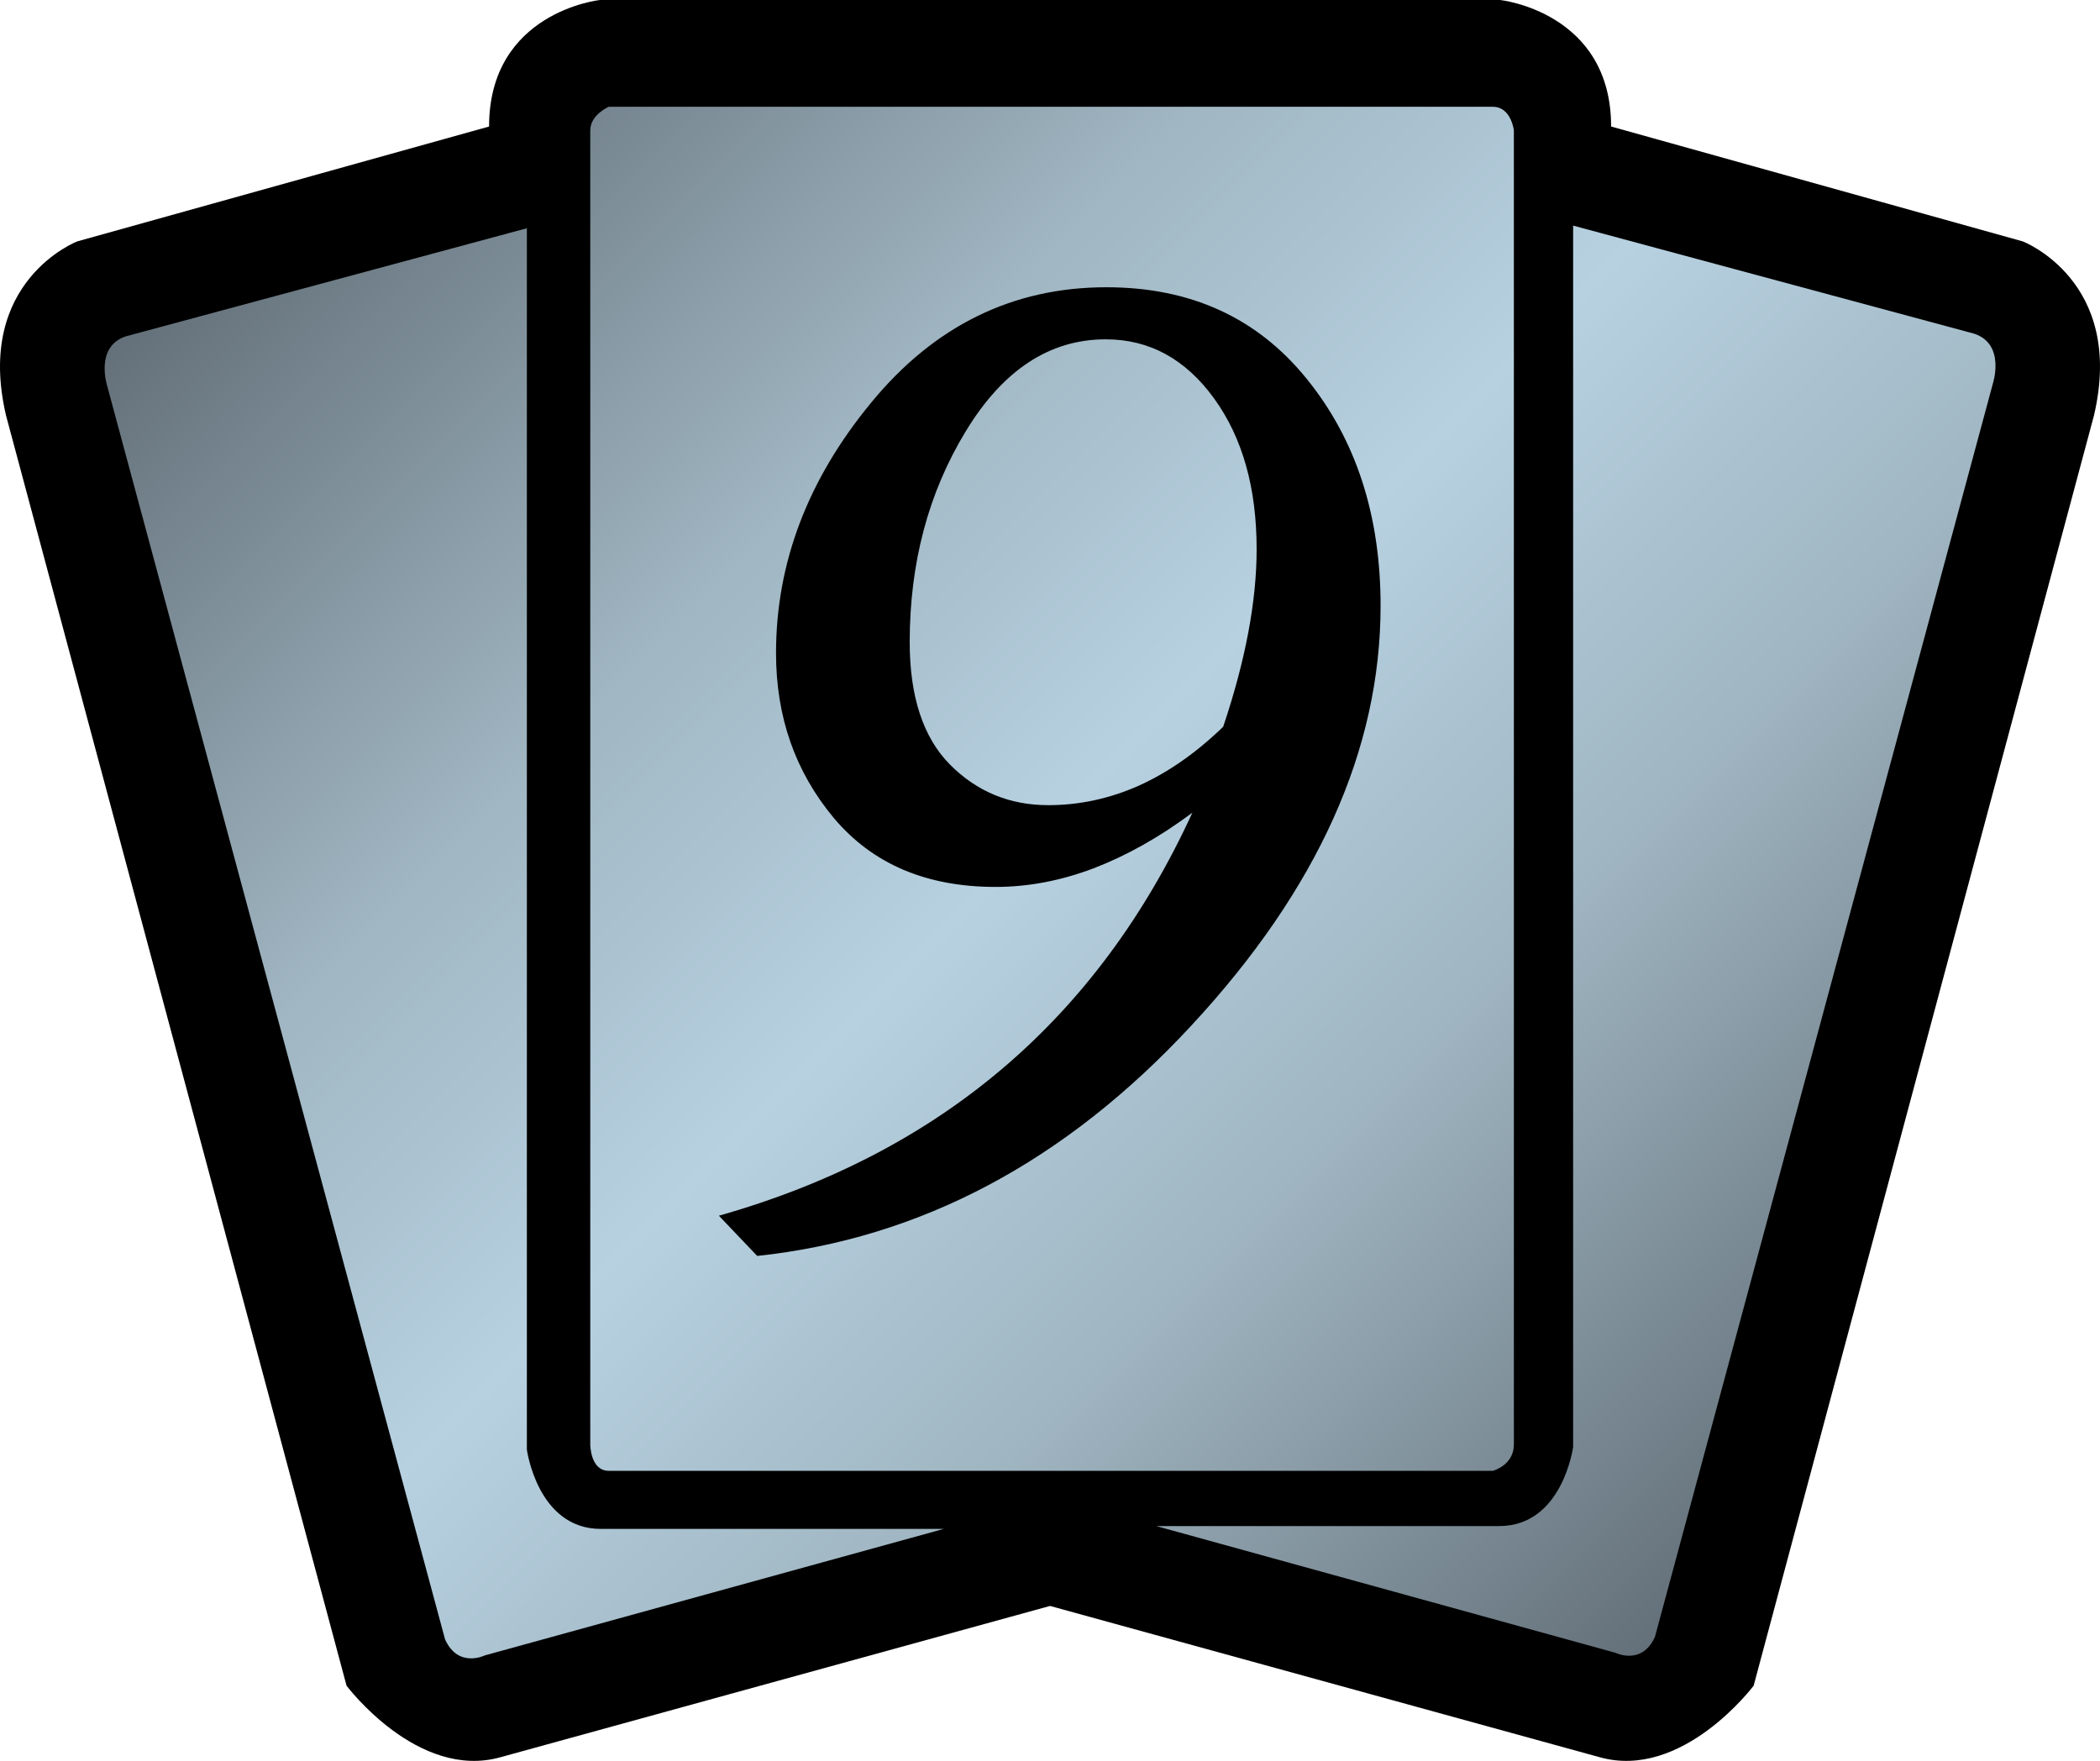
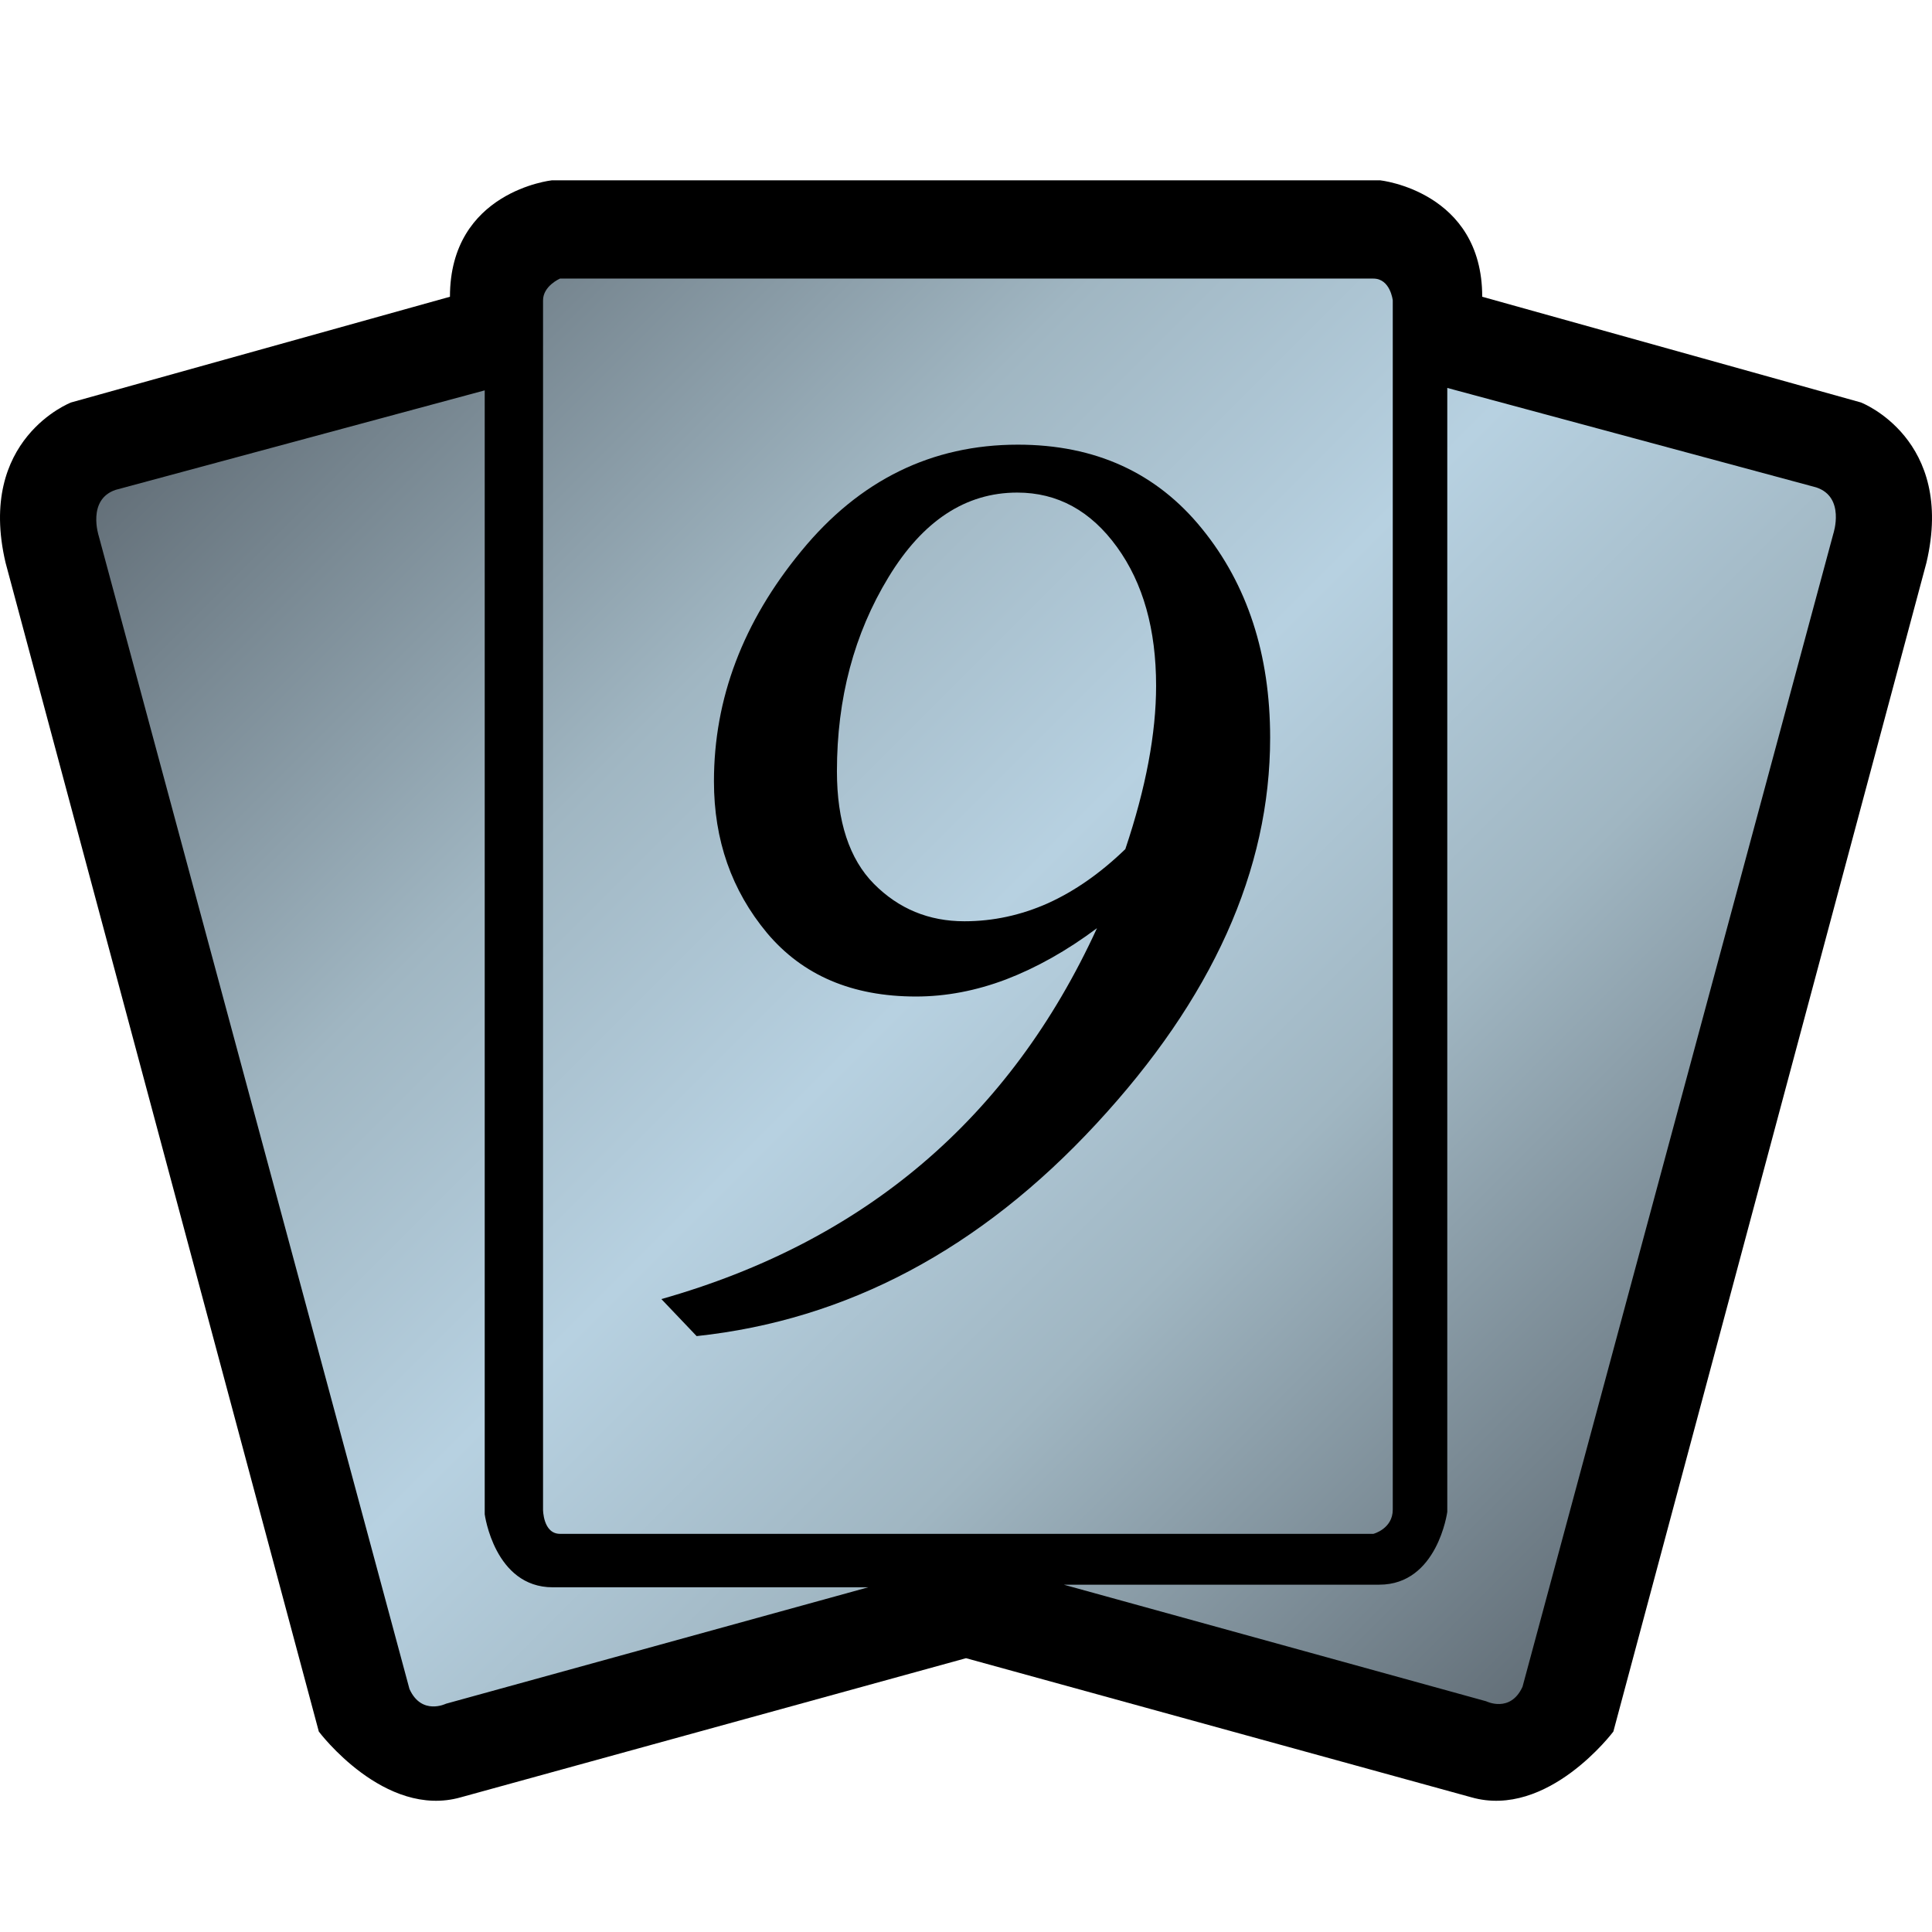
- <svg xmlns="http://www.w3.org/2000/svg" version="1.1" width="600" height="503.249" id="svg7584">
+ <svg xmlns="http://www.w3.org/2000/svg" version="1.1" width="600" height="600" id="svg7584">
  <defs id="defs7586">
    <linearGradient x1="0" y1="0" x2="1" y2="0" id="linearGradient698" gradientUnits="userSpaceOnUse" gradientTransform="matrix(29.48718,-29.48718,-29.48718,-29.48718,383.1948,162.376)" spreadMethod="pad">
      <stop id="stop700" style="stop-color:#626e77;stop-opacity:1" offset="0" />
      <stop id="stop702" style="stop-color:#a0b6c2;stop-opacity:1" offset="0.3" />
      <stop id="stop704" style="stop-color:#b7d1e1;stop-opacity:1" offset="0.5" />
      <stop id="stop706" style="stop-color:#a0b6c2;stop-opacity:1" offset="0.7" />
      <stop id="stop708" style="stop-color:#626e77;stop-opacity:1" offset="1" />
    </linearGradient>
  </defs>
-   <path d="m 171.384,0 c 0,0 -31.647,3.383 -31.647,36.158 L 22.077,68.987 c 0,0 -29.377,11.278 -20.355,49.746 l 97.292,363.023 c 0,0 20.369,27.177 44.107,20.41 l 156.886,-43.2 156.927,43.2 c 23.738,6.767 44.107,-20.41 44.107,-20.41 L 598.278,118.734 C 607.301,80.265 577.923,68.987 577.923,68.987 L 460.317,36.158 C 460.317,3.383 428.616,0 428.616,0 L 171.384,0 z" id="path692" style="fill:#000000;fill-opacity:1;fill-rule:nonzero;stroke:none" />
-   <path d="m 172.402,13.547 c -1.444,0.262 -6.01,1.279 -10.26,4.126 -6.065,4.03 -8.857,9.889 -8.857,18.485 l 0,10.315 c 0,0 -124.813,34.81 -126.642,35.305 -3.273,1.499 -13.052,7.468 -13.052,23.037 0,3.177 0.44,6.725 1.348,10.7 0.165,0.702 94.871,354.152 96.384,359.846 4.181,4.731 16.49,16.972 28.043,13.698 l 160.641,-44.217 160.627,44.217 c 11.608,3.273 23.862,-8.967 28.043,-13.698 1.568,-5.694 96.219,-359.144 96.384,-359.846 0.963,-3.975 1.348,-7.523 1.348,-10.7 0,-15.569 -9.779,-21.538 -13.011,-23.037 C 571.583,81.283 446.715,46.473 446.715,46.473 l 0,-10.315 c 0,-8.596 -2.792,-14.455 -8.802,-18.485 -4.305,-2.847 -8.816,-3.865 -10.315,-4.126 l -255.196,0 z" id="path694" style="fill:#000000;fill-opacity:1;fill-rule:nonzero;stroke:none" />
-   <g transform="matrix(13.75347,0,0,-13.75347,-5173.022,2266.641)" id="g696">
-     <path d="m 388.77,162.586 c 0,0 -0.383,-0.164 -0.383,-0.492 l 0,0 0,-27.305 c 0,0 0,-0.547 0.383,-0.547 l 0,0 18.367,0 c 0,0 0.437,0.113 0.437,0.547 l 0,0 0,27.305 c 0,0 -0.054,0.492 -0.437,0.492 l 0,0 -18.367,0 z m 20.035,-27.848 c 0,0 -0.219,-1.644 -1.535,-1.644 l 0,0 -7.125,0 9.539,-2.633 c 0,0 0.546,-0.273 0.82,0.328 l 0,0 7.019,26.039 c 0,0 0.274,0.824 -0.386,1.043 l 0,0 -8.332,2.246 0,-25.379 z m -30.067,23.078 c -0.656,-0.218 -0.383,-1.043 -0.383,-1.043 l 0,0 7.016,-26.035 c 0.274,-0.605 0.824,-0.332 0.824,-0.332 l 0,0 9.535,2.629 -7.125,0 c -1.316,0 -1.535,1.649 -1.535,1.649 l 0,0 0,25.378 -8.332,-2.246 z" id="path710" style="fill:url(#linearGradient698);fill-opacity:1;fill-rule:nonzero;stroke:none" />
+   <path d="m 171.384,56 c 0,0 -31.647,3.383 -31.647,36.158 L 22.077,124.987 c 0,0 -29.377,11.278 -20.355,49.746 l 97.292,363.023 c 0,0 20.369,27.177 44.107,20.41 l 156.886,-43.2 156.927,43.2 c 23.738,6.767 44.107,-20.41 44.107,-20.41 l 97.237,-363.023 c 9.022,-38.468 -20.355,-49.746 -20.355,-49.746 L 460.317,92.158 C 460.317,59.383 428.616,56 428.616,56 Z" id="path692" style="fill:#000000;fill-opacity:1;fill-rule:nonzero;stroke:none" />
+   <path d="m 172.402,69.547 c -1.444,0.262 -6.01,1.279 -10.26,4.126 -6.065,4.03 -8.857,9.889 -8.857,18.485 v 10.315 c 0,0 -124.813,34.81 -126.642,35.305 -3.273,1.499 -13.052,7.468 -13.052,23.037 0,3.177 0.44,6.725 1.348,10.7 0.165,0.702 94.871,354.152 96.384,359.846 4.181,4.731 16.49,16.972 28.043,13.698 l 160.641,-44.217 160.627,44.217 c 11.608,3.273 23.862,-8.967 28.043,-13.698 1.568,-5.694 96.219,-359.144 96.384,-359.846 0.963,-3.975 1.348,-7.523 1.348,-10.7 0,-15.569 -9.779,-21.538 -13.011,-23.037 -1.815,-0.495 -126.683,-35.305 -126.683,-35.305 v -10.315 c 0,-8.596 -2.792,-14.455 -8.802,-18.485 -4.305,-2.847 -8.816,-3.865 -10.315,-4.126 z" id="path694" style="fill:#000000;fill-opacity:1;fill-rule:nonzero;stroke:none" />
+   <g transform="matrix(13.75347,0,0,-13.75347,-5173.022,2322.641)" id="g696">
+     <path d="m 388.77,162.586 c 0,0 -0.383,-0.164 -0.383,-0.492 v 0 -27.305 c 0,0 0,-0.547 0.383,-0.547 v 0 h 18.367 c 0,0 0.437,0.113 0.437,0.547 v 0 27.305 c 0,0 -0.054,0.492 -0.437,0.492 v 0 z m 20.035,-27.848 c 0,0 -0.219,-1.644 -1.535,-1.644 v 0 h -7.125 l 9.539,-2.633 c 0,0 0.546,-0.273 0.82,0.328 v 0 l 7.019,26.039 c 0,0 0.274,0.824 -0.386,1.043 v 0 l -8.332,2.246 z m -30.067,23.078 c -0.656,-0.218 -0.383,-1.043 -0.383,-1.043 v 0 l 7.016,-26.035 c 0.274,-0.605 0.824,-0.332 0.824,-0.332 v 0 l 9.535,2.629 h -7.125 c -1.316,0 -1.535,1.649 -1.535,1.649 v 0 25.378 z" id="path710" style="fill:url(#linearGradient698);fill-opacity:1;fill-rule:nonzero;stroke:none" />
  </g>
-   <path d="m 349.478,207.705 c 6.395,-19.021 9.559,-35.938 9.559,-50.723 0,-17.508 -4.016,-31.853 -12.131,-43.076 -8.17,-11.292 -18.485,-16.931 -31,-16.931 -16.009,0 -29.336,8.761 -39.968,26.269 -10.7,17.577 -16.023,37.671 -16.023,60.281 0,15.583 3.878,27.287 11.498,34.975 7.688,7.743 17.041,11.608 28.098,11.608 8.926,0 17.577,-1.884 25.898,-5.584 8.335,-3.768 16.339,-9.352 24.069,-16.82 M 216.345,358.938 205.397,347.44 c 63.17,-17.893 108.254,-56.252 135.279,-115.185 -9.407,7.042 -18.87,12.309 -28.208,15.899 -9.352,3.548 -18.705,5.323 -27.988,5.323 -19.833,0 -35.195,-6.56 -46.267,-19.722 -11.003,-13.217 -16.49,-28.841 -16.49,-47.106 0,-25.691 9.022,-49.54 27.136,-71.518 18.045,-22.019 40.504,-33.036 67.254,-33.036 24.014,0 43.09,8.706 57.173,26.104 14.125,17.357 21.167,39.06 21.167,64.903 0,41.109 -17.948,81.022 -53.996,119.917 -36.048,38.95 -77.418,60.928 -124.111,65.92" id="path712" style="fill:#000000;fill-opacity:1;fill-rule:nonzero;stroke:none" />
+   <path d="m 349.478,263.705 c 6.395,-19.021 9.559,-35.938 9.559,-50.723 0,-17.508 -4.016,-31.853 -12.131,-43.076 -8.17,-11.292 -18.485,-16.931 -31,-16.931 -16.009,0 -29.336,8.761 -39.968,26.269 -10.7,17.577 -16.023,37.671 -16.023,60.281 0,15.583 3.878,27.287 11.498,34.975 7.688,7.743 17.041,11.608 28.098,11.608 8.926,0 17.577,-1.884 25.898,-5.584 8.335,-3.768 16.339,-9.352 24.069,-16.82 M 216.345,414.938 205.397,403.44 c 63.17,-17.893 108.254,-56.252 135.279,-115.185 -9.407,7.042 -18.87,12.309 -28.208,15.899 -9.352,3.548 -18.705,5.323 -27.988,5.323 -19.833,0 -35.195,-6.56 -46.267,-19.722 -11.003,-13.217 -16.49,-28.841 -16.49,-47.106 0,-25.691 9.022,-49.54 27.136,-71.518 18.045,-22.019 40.504,-33.036 67.254,-33.036 24.014,0 43.09,8.706 57.173,26.104 14.125,17.357 21.167,39.06 21.167,64.903 0,41.109 -17.948,81.022 -53.996,119.917 -36.048,38.95 -77.418,60.928 -124.111,65.92" id="path712" style="fill:#000000;fill-opacity:1;fill-rule:nonzero;stroke:none" />
</svg>
